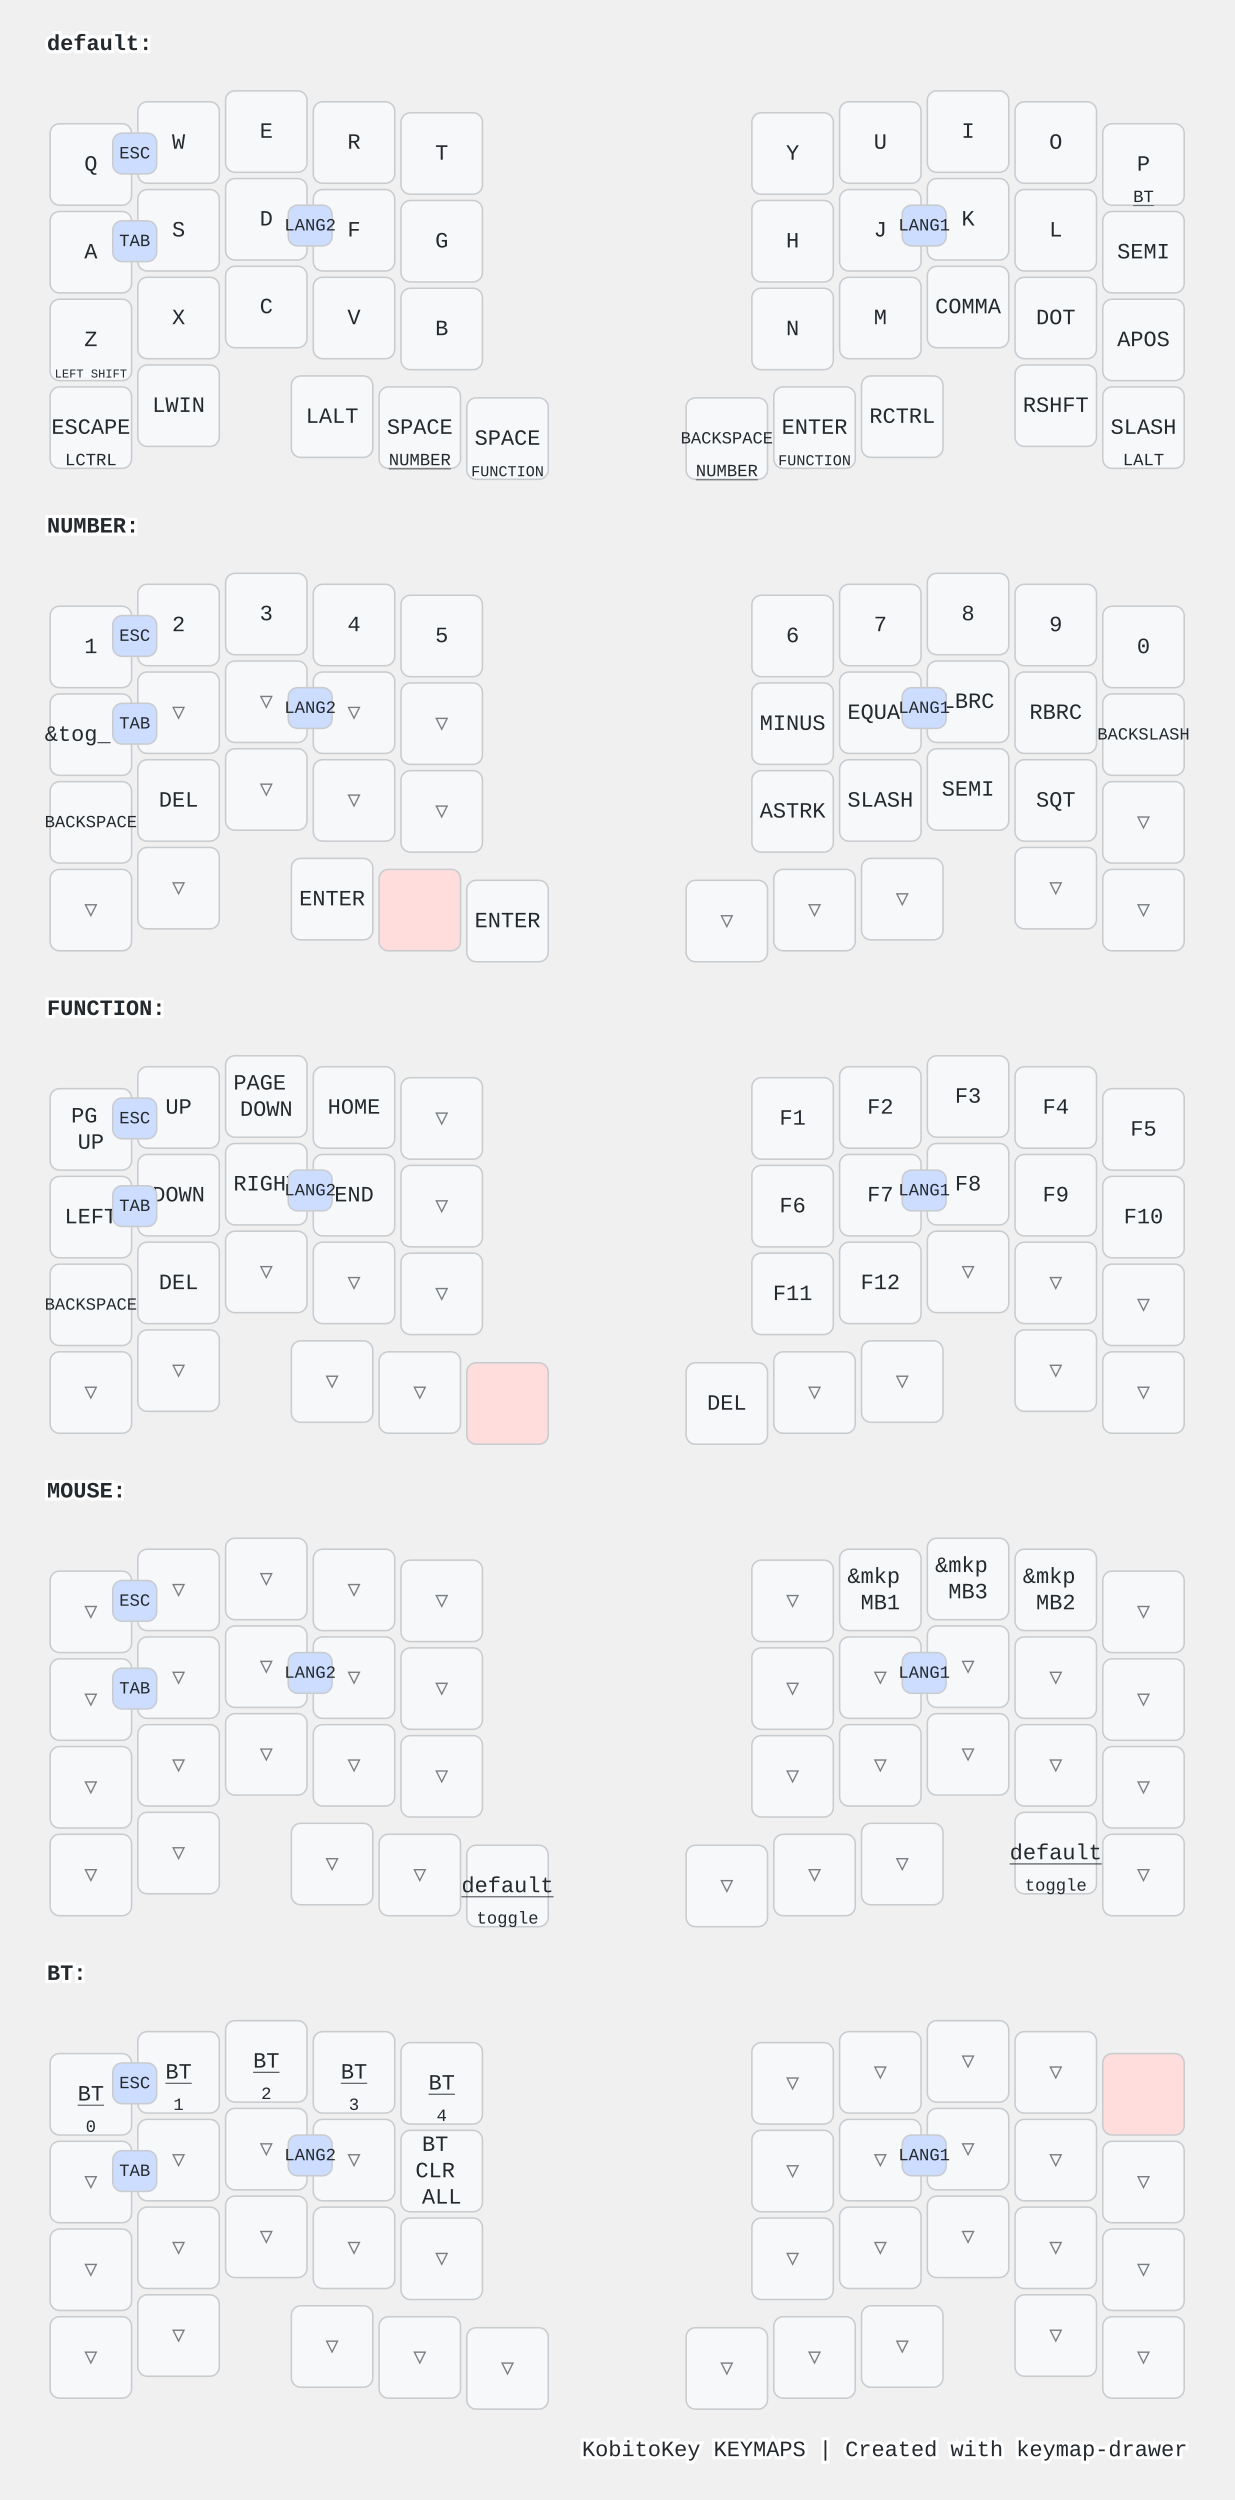
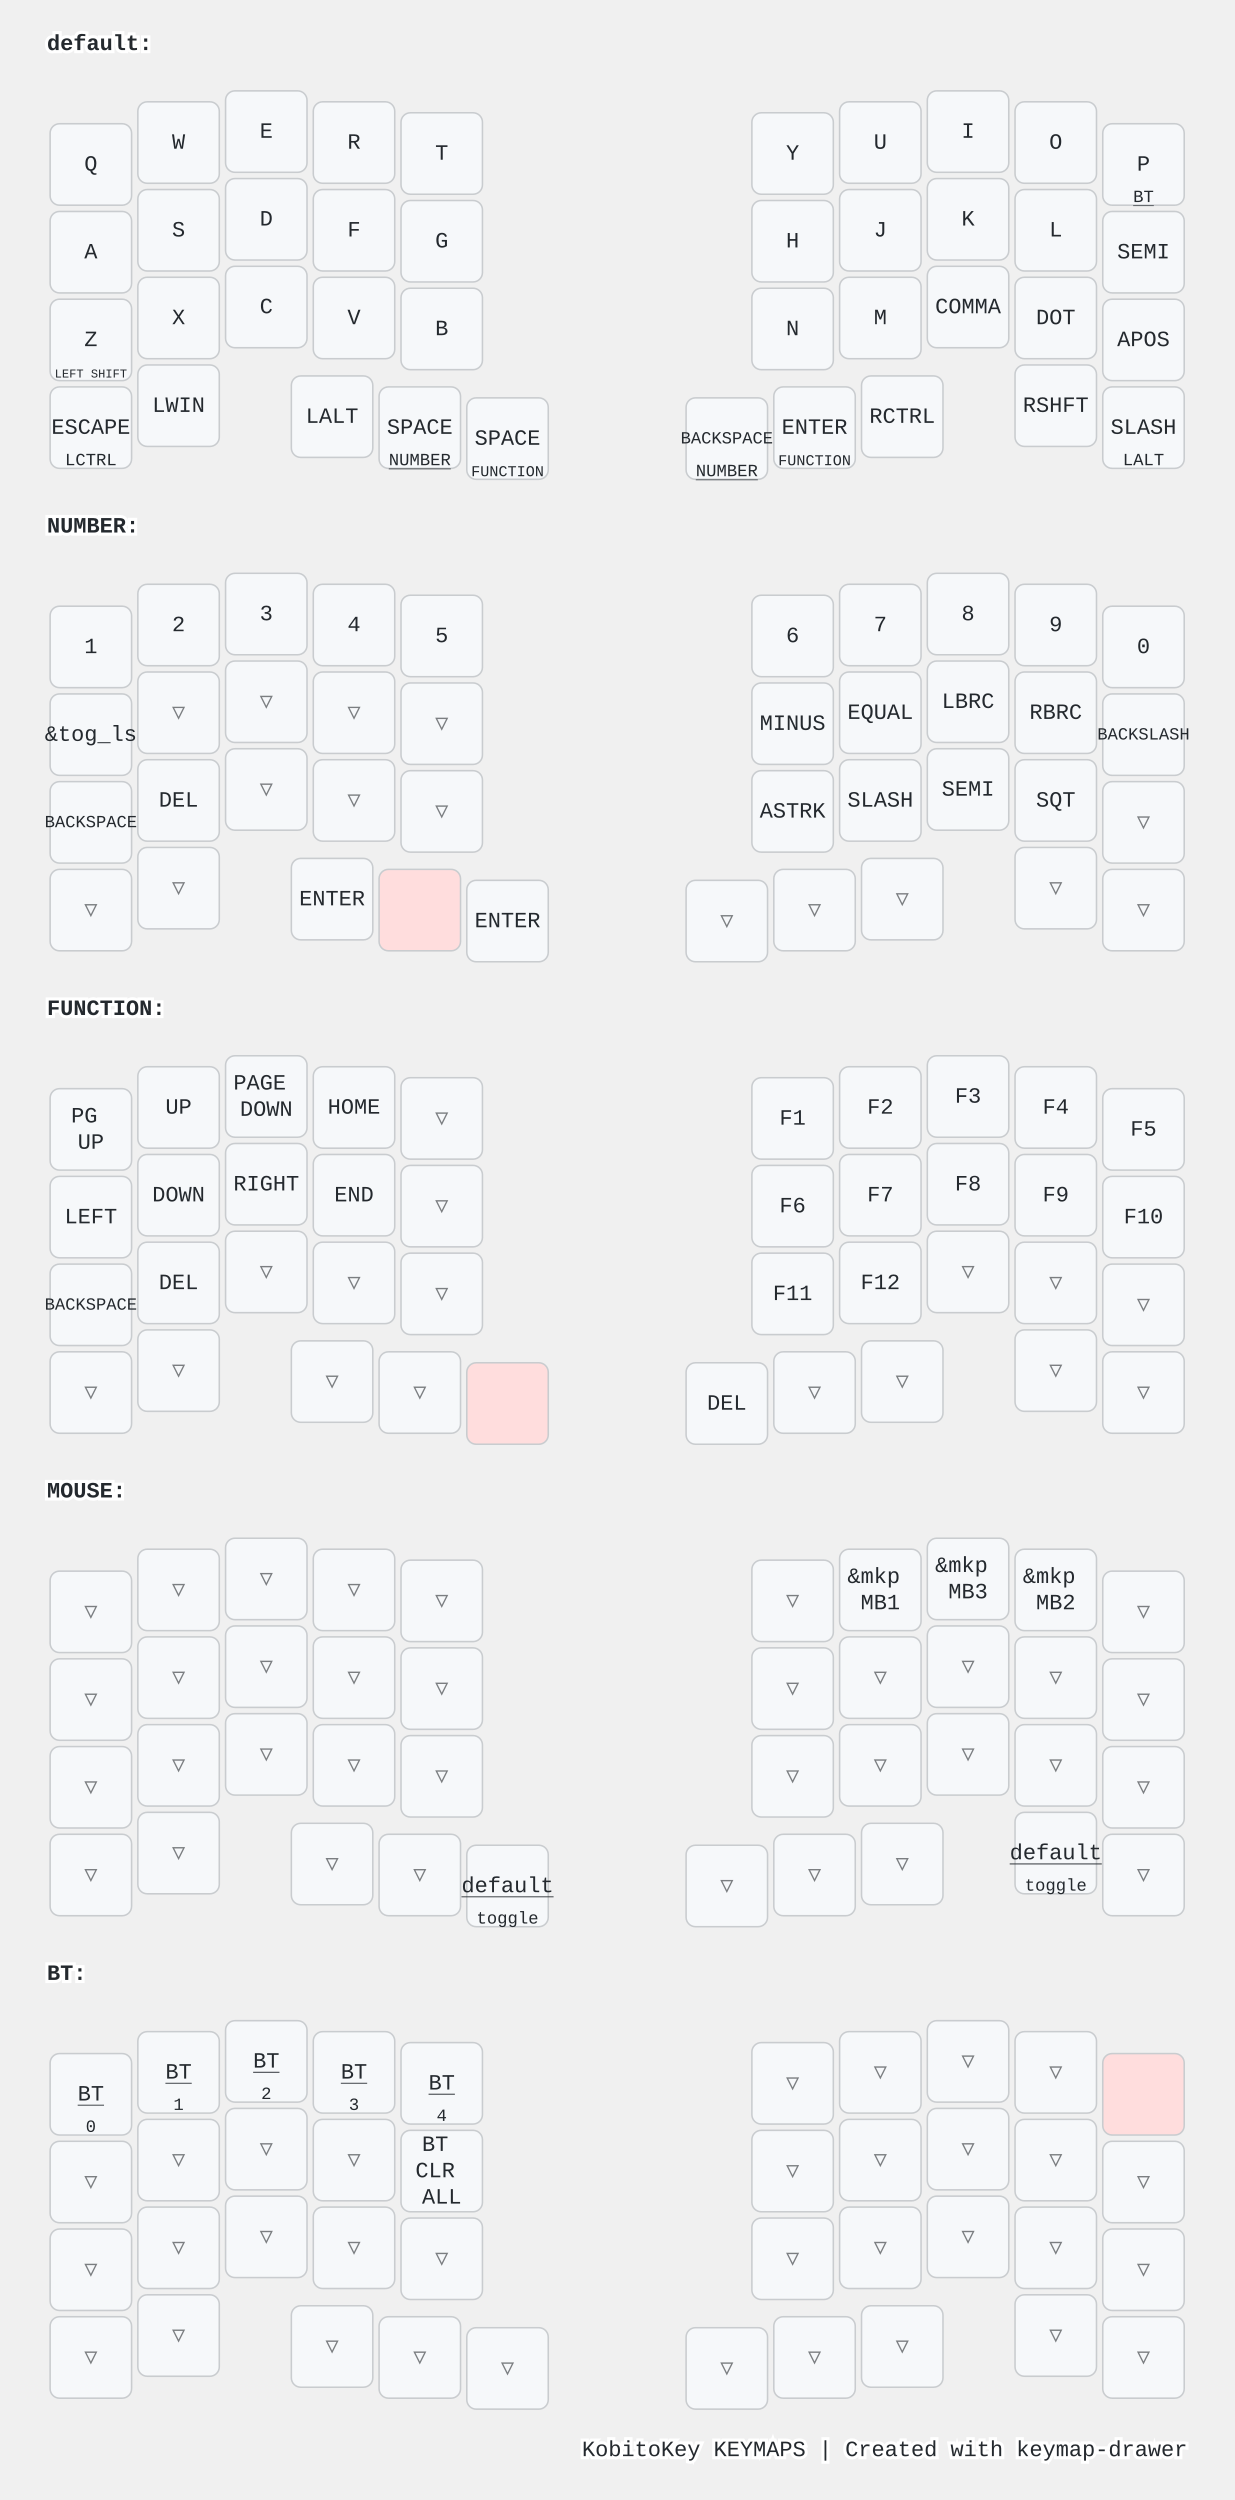
<svg xmlns="http://www.w3.org/2000/svg" width="788" height="1596" viewBox="0 0 788 1596" class="keymap">
  <style>/* inherit to force styles through use tags */
svg path {
    fill: inherit;
}

/* font and background color specifications */
svg.keymap {
    font-family: SFMono-Regular,Consolas,Liberation Mono,Menlo,monospace;
    font-size: 14px;
    font-kerning: normal;
    text-rendering: optimizeLegibility;
    fill: #24292e;
}

/* default key styling */
rect.key {
    fill: #f6f8fa;
}

rect.key, rect.combo {
    stroke: #c9cccf;
    stroke-width: 1;
}

/* default key side styling, only used is draw_key_sides is set */
rect.side {
    filter: brightness(90%);
}

/* color accent for combo boxes */
rect.combo, rect.combo-separate {
    fill: #cdf;
}

/* color accent for held keys */
rect.held, rect.combo.held {
    fill: #fdd;
}

/* color accent for ghost (optional) keys */
rect.ghost, rect.combo.ghost {
    stroke-dasharray: 4, 4;
    stroke-width: 2;
}

text {
    text-anchor: middle;
    dominant-baseline: middle;
}

/* styling for layer labels */
text.label {
    font-weight: bold;
    text-anchor: start;
    stroke: white;
    stroke-width: 4;
    paint-order: stroke;
}

/* styling for optional footer */
text.footer {
    text-anchor: end;
    dominant-baseline: auto;
    stroke: white;
    stroke-width: 4;
    paint-order: stroke;
}

/* styling for combo tap, and key non-tap label text */
text.combo, text.hold, text.shifted, text.left, text.right, text.tl, text.tr, text.bl, text.br {
    font-size: 11px;
}

text.hold, text.bl, text.br {
    text-anchor: middle;
    dominant-baseline: auto;
}

text.shifted, text.tl, text.tr {
    text-anchor: middle;
    dominant-baseline: hanging;
}

text.left, text.tl, text.bl {
    text-anchor: start;
}

text.right, text.tr, text.br {
    text-anchor: end;
}

text.layer-activator {
    text-decoration: underline;
}

/* styling for hold/shifted label text in combo box */
text.combo.hold, text.combo.shifted, text.combo.left, text.combo.right {
    font-size: 8px;
}

/* lighter symbol for transparent keys */
text.trans {
    fill: #7b7e81;
}

/* styling for combo dendrons */
path.combo {
    stroke-width: 1;
    stroke: gray;
    fill: none;
}

/* Start Tabler Icons Cleanup */
/* cannot use height/width with glyphs */
.icon-tabler &gt; path {
    fill: inherit;
    stroke: inherit;
    stroke-width: 2;
}
/* hide tabler's default box */
.icon-tabler &gt; path[stroke="none"][fill="none"] {
    visibility: hidden;
}
/* End Tabler Icons Cleanup */

@media (prefers-color-scheme: dark) {
svg.keymap { fill: #d1d6db; }
rect.key { fill: #3f4750; }
rect.key, rect.combo { stroke: #60666c; }
rect.combo, rect.combo-separate { fill: #1f3d7a; }
rect.held, rect.combo.held { fill: #854747; }
text.label, text.footer { stroke: black; }
text.trans { fill: #7e8184; }
path.combo { stroke: #7f7f7f; }

}</style>
  <g transform="translate(30, 0)" class="layer-default">
    <text x="0" y="28" class="label" id="default">default:</text>
    <g transform="translate(0, 56)">
      <g transform="translate(28, 49)" class="key keypos-0">
        <rect rx="6" ry="6" x="-26" y="-26" width="52" height="52" class="key" />
        <text x="0" y="0" class="key tap">Q</text>
      </g>
      <g transform="translate(84, 35)" class="key keypos-1">
        <rect rx="6" ry="6" x="-26" y="-26" width="52" height="52" class="key" />
        <text x="0" y="0" class="key tap">W</text>
      </g>
      <g transform="translate(140, 28)" class="key keypos-2">
        <rect rx="6" ry="6" x="-26" y="-26" width="52" height="52" class="key" />
        <text x="0" y="0" class="key tap">E</text>
      </g>
      <g transform="translate(196, 35)" class="key keypos-3">
        <rect rx="6" ry="6" x="-26" y="-26" width="52" height="52" class="key" />
        <text x="0" y="0" class="key tap">R</text>
      </g>
      <g transform="translate(252, 42)" class="key keypos-4">
        <rect rx="6" ry="6" x="-26" y="-26" width="52" height="52" class="key" />
        <text x="0" y="0" class="key tap">T</text>
      </g>
      <g transform="translate(476, 42)" class="key keypos-5">
        <rect rx="6" ry="6" x="-26" y="-26" width="52" height="52" class="key" />
        <text x="0" y="0" class="key tap">Y</text>
      </g>
      <g transform="translate(532, 35)" class="key keypos-6">
        <rect rx="6" ry="6" x="-26" y="-26" width="52" height="52" class="key" />
        <text x="0" y="0" class="key tap">U</text>
      </g>
      <g transform="translate(588, 28)" class="key keypos-7">
        <rect rx="6" ry="6" x="-26" y="-26" width="52" height="52" class="key" />
        <text x="0" y="0" class="key tap">I</text>
      </g>
      <g transform="translate(644, 35)" class="key keypos-8">
        <rect rx="6" ry="6" x="-26" y="-26" width="52" height="52" class="key" />
        <text x="0" y="0" class="key tap">O</text>
      </g>
      <g transform="translate(700, 49)" class="key keypos-9">
        <rect rx="6" ry="6" x="-26" y="-26" width="52" height="52" class="key" />
        <text x="0" y="0" class="key tap">P</text>
        <a href="#BT">
          <text x="0" y="24" class="key hold layer-activator">BT</text>
        </a>
      </g>
      <g transform="translate(28, 105)" class="key keypos-10">
        <rect rx="6" ry="6" x="-26" y="-26" width="52" height="52" class="key" />
        <text x="0" y="0" class="key tap">A</text>
      </g>
      <g transform="translate(84, 91)" class="key keypos-11">
        <rect rx="6" ry="6" x="-26" y="-26" width="52" height="52" class="key" />
        <text x="0" y="0" class="key tap">S</text>
      </g>
      <g transform="translate(140, 84)" class="key keypos-12">
        <rect rx="6" ry="6" x="-26" y="-26" width="52" height="52" class="key" />
        <text x="0" y="0" class="key tap">D</text>
      </g>
      <g transform="translate(196, 91)" class="key keypos-13">
        <rect rx="6" ry="6" x="-26" y="-26" width="52" height="52" class="key" />
        <text x="0" y="0" class="key tap">F</text>
      </g>
      <g transform="translate(252, 98)" class="key keypos-14">
        <rect rx="6" ry="6" x="-26" y="-26" width="52" height="52" class="key" />
        <text x="0" y="0" class="key tap">G</text>
      </g>
      <g transform="translate(476, 98)" class="key keypos-15">
        <rect rx="6" ry="6" x="-26" y="-26" width="52" height="52" class="key" />
        <text x="0" y="0" class="key tap">H</text>
      </g>
      <g transform="translate(532, 91)" class="key keypos-16">
        <rect rx="6" ry="6" x="-26" y="-26" width="52" height="52" class="key" />
        <text x="0" y="0" class="key tap">J</text>
      </g>
      <g transform="translate(588, 84)" class="key keypos-17">
        <rect rx="6" ry="6" x="-26" y="-26" width="52" height="52" class="key" />
        <text x="0" y="0" class="key tap">K</text>
      </g>
      <g transform="translate(644, 91)" class="key keypos-18">
        <rect rx="6" ry="6" x="-26" y="-26" width="52" height="52" class="key" />
        <text x="0" y="0" class="key tap">L</text>
      </g>
      <g transform="translate(700, 105)" class="key keypos-19">
        <rect rx="6" ry="6" x="-26" y="-26" width="52" height="52" class="key" />
        <text x="0" y="0" class="key tap">SEMI</text>
      </g>
      <g transform="translate(28, 161)" class="key keypos-20">
        <rect rx="6" ry="6" x="-26" y="-26" width="52" height="52" class="key" />
        <text x="0" y="0" class="key tap">Z</text>
        <text x="0" y="24" class="key hold">
          <tspan style="font-size: 70%">LEFT SHIFT</tspan>
        </text>
      </g>
      <g transform="translate(84, 147)" class="key keypos-21">
        <rect rx="6" ry="6" x="-26" y="-26" width="52" height="52" class="key" />
        <text x="0" y="0" class="key tap">X</text>
      </g>
      <g transform="translate(140, 140)" class="key keypos-22">
        <rect rx="6" ry="6" x="-26" y="-26" width="52" height="52" class="key" />
        <text x="0" y="0" class="key tap">C</text>
      </g>
      <g transform="translate(196, 147)" class="key keypos-23">
        <rect rx="6" ry="6" x="-26" y="-26" width="52" height="52" class="key" />
        <text x="0" y="0" class="key tap">V</text>
      </g>
      <g transform="translate(252, 154)" class="key keypos-24">
        <rect rx="6" ry="6" x="-26" y="-26" width="52" height="52" class="key" />
        <text x="0" y="0" class="key tap">B</text>
      </g>
      <g transform="translate(476, 154)" class="key keypos-25">
        <rect rx="6" ry="6" x="-26" y="-26" width="52" height="52" class="key" />
        <text x="0" y="0" class="key tap">N</text>
      </g>
      <g transform="translate(532, 147)" class="key keypos-26">
        <rect rx="6" ry="6" x="-26" y="-26" width="52" height="52" class="key" />
        <text x="0" y="0" class="key tap">M</text>
      </g>
      <g transform="translate(588, 140)" class="key keypos-27">
        <rect rx="6" ry="6" x="-26" y="-26" width="52" height="52" class="key" />
        <text x="0" y="0" class="key tap">COMMA</text>
      </g>
      <g transform="translate(644, 147)" class="key keypos-28">
        <rect rx="6" ry="6" x="-26" y="-26" width="52" height="52" class="key" />
        <text x="0" y="0" class="key tap">DOT</text>
      </g>
      <g transform="translate(700, 161)" class="key keypos-29">
        <rect rx="6" ry="6" x="-26" y="-26" width="52" height="52" class="key" />
        <text x="0" y="0" class="key tap">APOS</text>
      </g>
      <g transform="translate(28, 217)" class="key keypos-30">
        <rect rx="6" ry="6" x="-26" y="-26" width="52" height="52" class="key" />
        <text x="0" y="0" class="key tap">ESCAPE</text>
        <text x="0" y="24" class="key hold">LCTRL</text>
      </g>
      <g transform="translate(84, 203)" class="key keypos-31">
        <rect rx="6" ry="6" x="-26" y="-26" width="52" height="52" class="key" />
        <text x="0" y="0" class="key tap">LWIN</text>
      </g>
      <g transform="translate(182, 210)" class="key keypos-32">
        <rect rx="6" ry="6" x="-26" y="-26" width="52" height="52" class="key" />
        <text x="0" y="0" class="key tap">LALT</text>
      </g>
      <g transform="translate(238, 217)" class="key keypos-33">
        <rect rx="6" ry="6" x="-26" y="-26" width="52" height="52" class="key" />
        <text x="0" y="0" class="key tap">SPACE</text>
        <a href="#NUMBER">
          <text x="0" y="24" class="key hold layer-activator">NUMBER</text>
        </a>
      </g>
      <g transform="translate(294, 224)" class="key keypos-34">
        <rect rx="6" ry="6" x="-26" y="-26" width="52" height="52" class="key" />
        <text x="0" y="0" class="key tap">SPACE</text>
        <a href="#FUNCTION">
          <text x="0" y="24" class="key hold layer-activator">
            <tspan style="font-size: 88%">FUNCTION</tspan>
          </text>
        </a>
      </g>
      <g transform="translate(434, 224)" class="key keypos-35">
        <rect rx="6" ry="6" x="-26" y="-26" width="52" height="52" class="key" />
        <text x="0" y="0" class="key tap">
          <tspan style="font-size: 78%">BACKSPACE</tspan>
        </text>
        <a href="#NUMBER">
          <text x="0" y="24" class="key hold layer-activator">NUMBER</text>
        </a>
      </g>
      <g transform="translate(490, 217)" class="key keypos-36">
        <rect rx="6" ry="6" x="-26" y="-26" width="52" height="52" class="key" />
        <text x="0" y="0" class="key tap">ENTER</text>
        <a href="#FUNCTION">
          <text x="0" y="24" class="key hold layer-activator">
            <tspan style="font-size: 88%">FUNCTION</tspan>
          </text>
        </a>
      </g>
      <g transform="translate(546, 210)" class="key keypos-37">
        <rect rx="6" ry="6" x="-26" y="-26" width="52" height="52" class="key" />
        <text x="0" y="0" class="key tap">RCTRL</text>
      </g>
      <g transform="translate(644, 203)" class="key keypos-38">
        <rect rx="6" ry="6" x="-26" y="-26" width="52" height="52" class="key" />
        <text x="0" y="0" class="key tap">RSHFT</text>
      </g>
      <g transform="translate(700, 217)" class="key keypos-39">
        <rect rx="6" ry="6" x="-26" y="-26" width="52" height="52" class="key" />
        <text x="0" y="0" class="key tap">SLASH</text>
        <text x="0" y="24" class="key hold">LALT</text>
      </g>
-       <g class="combo combopos-0">
-         <rect rx="6" ry="6" x="154" y="75" width="28" height="26" class="combo" />
-         <text x="168" y="88" class="combo tap">LANG2</text>
-       </g>
-       <g class="combo combopos-1">
-         <rect rx="6" ry="6" x="546" y="75" width="28" height="26" class="combo" />
-         <text x="560" y="88" class="combo tap">LANG1</text>
-       </g>
-       <g class="combo combopos-2">
-         <rect rx="6" ry="6" x="42" y="29" width="28" height="26" class="combo" />
-         <text x="56" y="42" class="combo tap">ESC</text>
-       </g>
-       <g class="combo combopos-3">
-         <rect rx="6" ry="6" x="42" y="85" width="28" height="26" class="combo" />
-         <text x="56" y="98" class="combo tap">TAB</text>
-       </g>
    </g>
  </g>
  <g transform="translate(30, 308)" class="layer-NUMBER">
    <text x="0" y="28" class="label" id="NUMBER">NUMBER:</text>
    <g transform="translate(0, 56)">
      <g transform="translate(28, 49)" class="key keypos-0">
        <rect rx="6" ry="6" x="-26" y="-26" width="52" height="52" class="key" />
        <text x="0" y="0" class="key tap">1</text>
      </g>
      <g transform="translate(84, 35)" class="key keypos-1">
        <rect rx="6" ry="6" x="-26" y="-26" width="52" height="52" class="key" />
        <text x="0" y="0" class="key tap">2</text>
      </g>
      <g transform="translate(140, 28)" class="key keypos-2">
        <rect rx="6" ry="6" x="-26" y="-26" width="52" height="52" class="key" />
        <text x="0" y="0" class="key tap">3</text>
      </g>
      <g transform="translate(196, 35)" class="key keypos-3">
        <rect rx="6" ry="6" x="-26" y="-26" width="52" height="52" class="key" />
        <text x="0" y="0" class="key tap">4</text>
      </g>
      <g transform="translate(252, 42)" class="key keypos-4">
        <rect rx="6" ry="6" x="-26" y="-26" width="52" height="52" class="key" />
        <text x="0" y="0" class="key tap">5</text>
      </g>
      <g transform="translate(476, 42)" class="key keypos-5">
        <rect rx="6" ry="6" x="-26" y="-26" width="52" height="52" class="key" />
        <text x="0" y="0" class="key tap">6</text>
      </g>
      <g transform="translate(532, 35)" class="key keypos-6">
        <rect rx="6" ry="6" x="-26" y="-26" width="52" height="52" class="key" />
        <text x="0" y="0" class="key tap">7</text>
      </g>
      <g transform="translate(588, 28)" class="key keypos-7">
        <rect rx="6" ry="6" x="-26" y="-26" width="52" height="52" class="key" />
        <text x="0" y="0" class="key tap">8</text>
      </g>
      <g transform="translate(644, 35)" class="key keypos-8">
        <rect rx="6" ry="6" x="-26" y="-26" width="52" height="52" class="key" />
        <text x="0" y="0" class="key tap">9</text>
      </g>
      <g transform="translate(700, 49)" class="key keypos-9">
        <rect rx="6" ry="6" x="-26" y="-26" width="52" height="52" class="key" />
        <text x="0" y="0" class="key tap">0</text>
      </g>
      <g transform="translate(28, 105)" class="key keypos-10">
        <rect rx="6" ry="6" x="-26" y="-26" width="52" height="52" class="key" />
        <text x="0" y="0" class="key tap">&amp;tog_ls</text>
      </g>
      <g transform="translate(84, 91)" class="key trans keypos-11">
        <rect rx="6" ry="6" x="-26" y="-26" width="52" height="52" class="key trans" />
        <text x="0" y="0" class="key trans tap">▽</text>
      </g>
      <g transform="translate(140, 84)" class="key trans keypos-12">
        <rect rx="6" ry="6" x="-26" y="-26" width="52" height="52" class="key trans" />
        <text x="0" y="0" class="key trans tap">▽</text>
      </g>
      <g transform="translate(196, 91)" class="key trans keypos-13">
        <rect rx="6" ry="6" x="-26" y="-26" width="52" height="52" class="key trans" />
        <text x="0" y="0" class="key trans tap">▽</text>
      </g>
      <g transform="translate(252, 98)" class="key trans keypos-14">
        <rect rx="6" ry="6" x="-26" y="-26" width="52" height="52" class="key trans" />
        <text x="0" y="0" class="key trans tap">▽</text>
      </g>
      <g transform="translate(476, 98)" class="key keypos-15">
        <rect rx="6" ry="6" x="-26" y="-26" width="52" height="52" class="key" />
        <text x="0" y="0" class="key tap">MINUS</text>
      </g>
      <g transform="translate(532, 91)" class="key keypos-16">
        <rect rx="6" ry="6" x="-26" y="-26" width="52" height="52" class="key" />
        <text x="0" y="0" class="key tap">EQUAL</text>
      </g>
      <g transform="translate(588, 84)" class="key keypos-17">
        <rect rx="6" ry="6" x="-26" y="-26" width="52" height="52" class="key" />
        <text x="0" y="0" class="key tap">LBRC</text>
      </g>
      <g transform="translate(644, 91)" class="key keypos-18">
        <rect rx="6" ry="6" x="-26" y="-26" width="52" height="52" class="key" />
        <text x="0" y="0" class="key tap">RBRC</text>
      </g>
      <g transform="translate(700, 105)" class="key keypos-19">
        <rect rx="6" ry="6" x="-26" y="-26" width="52" height="52" class="key" />
        <text x="0" y="0" class="key tap">
          <tspan style="font-size: 78%">BACKSLASH</tspan>
        </text>
      </g>
      <g transform="translate(28, 161)" class="key keypos-20">
        <rect rx="6" ry="6" x="-26" y="-26" width="52" height="52" class="key" />
        <text x="0" y="0" class="key tap">
          <tspan style="font-size: 78%">BACKSPACE</tspan>
        </text>
      </g>
      <g transform="translate(84, 147)" class="key keypos-21">
        <rect rx="6" ry="6" x="-26" y="-26" width="52" height="52" class="key" />
        <text x="0" y="0" class="key tap">DEL</text>
      </g>
      <g transform="translate(140, 140)" class="key trans keypos-22">
        <rect rx="6" ry="6" x="-26" y="-26" width="52" height="52" class="key trans" />
        <text x="0" y="0" class="key trans tap">▽</text>
      </g>
      <g transform="translate(196, 147)" class="key trans keypos-23">
        <rect rx="6" ry="6" x="-26" y="-26" width="52" height="52" class="key trans" />
        <text x="0" y="0" class="key trans tap">▽</text>
      </g>
      <g transform="translate(252, 154)" class="key trans keypos-24">
        <rect rx="6" ry="6" x="-26" y="-26" width="52" height="52" class="key trans" />
        <text x="0" y="0" class="key trans tap">▽</text>
      </g>
      <g transform="translate(476, 154)" class="key keypos-25">
        <rect rx="6" ry="6" x="-26" y="-26" width="52" height="52" class="key" />
        <text x="0" y="0" class="key tap">ASTRK</text>
      </g>
      <g transform="translate(532, 147)" class="key keypos-26">
        <rect rx="6" ry="6" x="-26" y="-26" width="52" height="52" class="key" />
        <text x="0" y="0" class="key tap">SLASH</text>
      </g>
      <g transform="translate(588, 140)" class="key keypos-27">
        <rect rx="6" ry="6" x="-26" y="-26" width="52" height="52" class="key" />
        <text x="0" y="0" class="key tap">SEMI</text>
      </g>
      <g transform="translate(644, 147)" class="key keypos-28">
        <rect rx="6" ry="6" x="-26" y="-26" width="52" height="52" class="key" />
        <text x="0" y="0" class="key tap">SQT</text>
      </g>
      <g transform="translate(700, 161)" class="key trans keypos-29">
        <rect rx="6" ry="6" x="-26" y="-26" width="52" height="52" class="key trans" />
        <text x="0" y="0" class="key trans tap">▽</text>
      </g>
      <g transform="translate(28, 217)" class="key trans keypos-30">
        <rect rx="6" ry="6" x="-26" y="-26" width="52" height="52" class="key trans" />
        <text x="0" y="0" class="key trans tap">▽</text>
      </g>
      <g transform="translate(84, 203)" class="key trans keypos-31">
        <rect rx="6" ry="6" x="-26" y="-26" width="52" height="52" class="key trans" />
        <text x="0" y="0" class="key trans tap">▽</text>
      </g>
      <g transform="translate(182, 210)" class="key keypos-32">
        <rect rx="6" ry="6" x="-26" y="-26" width="52" height="52" class="key" />
        <text x="0" y="0" class="key tap">ENTER</text>
      </g>
      <g transform="translate(238, 217)" class="key held keypos-33">
        <rect rx="6" ry="6" x="-26" y="-26" width="52" height="52" class="key held" />
      </g>
      <g transform="translate(294, 224)" class="key keypos-34">
        <rect rx="6" ry="6" x="-26" y="-26" width="52" height="52" class="key" />
        <text x="0" y="0" class="key tap">ENTER</text>
      </g>
      <g transform="translate(434, 224)" class="key trans keypos-35">
        <rect rx="6" ry="6" x="-26" y="-26" width="52" height="52" class="key trans" />
        <text x="0" y="0" class="key trans tap">▽</text>
      </g>
      <g transform="translate(490, 217)" class="key trans keypos-36">
        <rect rx="6" ry="6" x="-26" y="-26" width="52" height="52" class="key trans" />
        <text x="0" y="0" class="key trans tap">▽</text>
      </g>
      <g transform="translate(546, 210)" class="key trans keypos-37">
        <rect rx="6" ry="6" x="-26" y="-26" width="52" height="52" class="key trans" />
        <text x="0" y="0" class="key trans tap">▽</text>
      </g>
      <g transform="translate(644, 203)" class="key trans keypos-38">
        <rect rx="6" ry="6" x="-26" y="-26" width="52" height="52" class="key trans" />
        <text x="0" y="0" class="key trans tap">▽</text>
      </g>
      <g transform="translate(700, 217)" class="key trans keypos-39">
        <rect rx="6" ry="6" x="-26" y="-26" width="52" height="52" class="key trans" />
        <text x="0" y="0" class="key trans tap">▽</text>
      </g>
-       <g class="combo combopos-0">
-         <rect rx="6" ry="6" x="154" y="75" width="28" height="26" class="combo" />
-         <text x="168" y="88" class="combo tap">LANG2</text>
-       </g>
-       <g class="combo combopos-1">
-         <rect rx="6" ry="6" x="546" y="75" width="28" height="26" class="combo" />
-         <text x="560" y="88" class="combo tap">LANG1</text>
-       </g>
-       <g class="combo combopos-2">
-         <rect rx="6" ry="6" x="42" y="29" width="28" height="26" class="combo" />
-         <text x="56" y="42" class="combo tap">ESC</text>
-       </g>
-       <g class="combo combopos-3">
-         <rect rx="6" ry="6" x="42" y="85" width="28" height="26" class="combo" />
-         <text x="56" y="98" class="combo tap">TAB</text>
-       </g>
    </g>
  </g>
  <g transform="translate(30, 616)" class="layer-FUNCTION">
    <text x="0" y="28" class="label" id="FUNCTION">FUNCTION:</text>
    <g transform="translate(0, 56)">
      <g transform="translate(28, 49)" class="key keypos-0">
        <rect rx="6" ry="6" x="-26" y="-26" width="52" height="52" class="key" />
        <text x="0" y="0" class="key tap">
          <tspan x="0" dy="-0.6em">PG</tspan>
          <tspan x="0" dy="1.2em">UP</tspan>
        </text>
      </g>
      <g transform="translate(84, 35)" class="key keypos-1">
        <rect rx="6" ry="6" x="-26" y="-26" width="52" height="52" class="key" />
        <text x="0" y="0" class="key tap">UP</text>
      </g>
      <g transform="translate(140, 28)" class="key keypos-2">
        <rect rx="6" ry="6" x="-26" y="-26" width="52" height="52" class="key" />
        <text x="0" y="0" class="key tap">
          <tspan x="0" dy="-0.6em">PAGE</tspan>
          <tspan x="0" dy="1.2em">DOWN</tspan>
        </text>
      </g>
      <g transform="translate(196, 35)" class="key keypos-3">
        <rect rx="6" ry="6" x="-26" y="-26" width="52" height="52" class="key" />
        <text x="0" y="0" class="key tap">HOME</text>
      </g>
      <g transform="translate(252, 42)" class="key trans keypos-4">
        <rect rx="6" ry="6" x="-26" y="-26" width="52" height="52" class="key trans" />
        <text x="0" y="0" class="key trans tap">▽</text>
      </g>
      <g transform="translate(476, 42)" class="key keypos-5">
        <rect rx="6" ry="6" x="-26" y="-26" width="52" height="52" class="key" />
        <text x="0" y="0" class="key tap">F1</text>
      </g>
      <g transform="translate(532, 35)" class="key keypos-6">
        <rect rx="6" ry="6" x="-26" y="-26" width="52" height="52" class="key" />
        <text x="0" y="0" class="key tap">F2</text>
      </g>
      <g transform="translate(588, 28)" class="key keypos-7">
        <rect rx="6" ry="6" x="-26" y="-26" width="52" height="52" class="key" />
        <text x="0" y="0" class="key tap">F3</text>
      </g>
      <g transform="translate(644, 35)" class="key keypos-8">
        <rect rx="6" ry="6" x="-26" y="-26" width="52" height="52" class="key" />
        <text x="0" y="0" class="key tap">F4</text>
      </g>
      <g transform="translate(700, 49)" class="key keypos-9">
        <rect rx="6" ry="6" x="-26" y="-26" width="52" height="52" class="key" />
        <text x="0" y="0" class="key tap">F5</text>
      </g>
      <g transform="translate(28, 105)" class="key keypos-10">
        <rect rx="6" ry="6" x="-26" y="-26" width="52" height="52" class="key" />
        <text x="0" y="0" class="key tap">LEFT</text>
      </g>
      <g transform="translate(84, 91)" class="key keypos-11">
        <rect rx="6" ry="6" x="-26" y="-26" width="52" height="52" class="key" />
        <text x="0" y="0" class="key tap">DOWN</text>
      </g>
      <g transform="translate(140, 84)" class="key keypos-12">
        <rect rx="6" ry="6" x="-26" y="-26" width="52" height="52" class="key" />
        <text x="0" y="0" class="key tap">RIGHT</text>
      </g>
      <g transform="translate(196, 91)" class="key keypos-13">
        <rect rx="6" ry="6" x="-26" y="-26" width="52" height="52" class="key" />
        <text x="0" y="0" class="key tap">END</text>
      </g>
      <g transform="translate(252, 98)" class="key trans keypos-14">
        <rect rx="6" ry="6" x="-26" y="-26" width="52" height="52" class="key trans" />
        <text x="0" y="0" class="key trans tap">▽</text>
      </g>
      <g transform="translate(476, 98)" class="key keypos-15">
        <rect rx="6" ry="6" x="-26" y="-26" width="52" height="52" class="key" />
        <text x="0" y="0" class="key tap">F6</text>
      </g>
      <g transform="translate(532, 91)" class="key keypos-16">
        <rect rx="6" ry="6" x="-26" y="-26" width="52" height="52" class="key" />
        <text x="0" y="0" class="key tap">F7</text>
      </g>
      <g transform="translate(588, 84)" class="key keypos-17">
        <rect rx="6" ry="6" x="-26" y="-26" width="52" height="52" class="key" />
        <text x="0" y="0" class="key tap">F8</text>
      </g>
      <g transform="translate(644, 91)" class="key keypos-18">
        <rect rx="6" ry="6" x="-26" y="-26" width="52" height="52" class="key" />
        <text x="0" y="0" class="key tap">F9</text>
      </g>
      <g transform="translate(700, 105)" class="key keypos-19">
        <rect rx="6" ry="6" x="-26" y="-26" width="52" height="52" class="key" />
        <text x="0" y="0" class="key tap">F10</text>
      </g>
      <g transform="translate(28, 161)" class="key keypos-20">
        <rect rx="6" ry="6" x="-26" y="-26" width="52" height="52" class="key" />
        <text x="0" y="0" class="key tap">
          <tspan style="font-size: 78%">BACKSPACE</tspan>
        </text>
      </g>
      <g transform="translate(84, 147)" class="key keypos-21">
        <rect rx="6" ry="6" x="-26" y="-26" width="52" height="52" class="key" />
        <text x="0" y="0" class="key tap">DEL</text>
      </g>
      <g transform="translate(140, 140)" class="key trans keypos-22">
        <rect rx="6" ry="6" x="-26" y="-26" width="52" height="52" class="key trans" />
        <text x="0" y="0" class="key trans tap">▽</text>
      </g>
      <g transform="translate(196, 147)" class="key trans keypos-23">
        <rect rx="6" ry="6" x="-26" y="-26" width="52" height="52" class="key trans" />
        <text x="0" y="0" class="key trans tap">▽</text>
      </g>
      <g transform="translate(252, 154)" class="key trans keypos-24">
        <rect rx="6" ry="6" x="-26" y="-26" width="52" height="52" class="key trans" />
        <text x="0" y="0" class="key trans tap">▽</text>
      </g>
      <g transform="translate(476, 154)" class="key keypos-25">
        <rect rx="6" ry="6" x="-26" y="-26" width="52" height="52" class="key" />
        <text x="0" y="0" class="key tap">F11</text>
      </g>
      <g transform="translate(532, 147)" class="key keypos-26">
        <rect rx="6" ry="6" x="-26" y="-26" width="52" height="52" class="key" />
        <text x="0" y="0" class="key tap">F12</text>
      </g>
      <g transform="translate(588, 140)" class="key trans keypos-27">
        <rect rx="6" ry="6" x="-26" y="-26" width="52" height="52" class="key trans" />
        <text x="0" y="0" class="key trans tap">▽</text>
      </g>
      <g transform="translate(644, 147)" class="key trans keypos-28">
        <rect rx="6" ry="6" x="-26" y="-26" width="52" height="52" class="key trans" />
        <text x="0" y="0" class="key trans tap">▽</text>
      </g>
      <g transform="translate(700, 161)" class="key trans keypos-29">
        <rect rx="6" ry="6" x="-26" y="-26" width="52" height="52" class="key trans" />
        <text x="0" y="0" class="key trans tap">▽</text>
      </g>
      <g transform="translate(28, 217)" class="key trans keypos-30">
        <rect rx="6" ry="6" x="-26" y="-26" width="52" height="52" class="key trans" />
        <text x="0" y="0" class="key trans tap">▽</text>
      </g>
      <g transform="translate(84, 203)" class="key trans keypos-31">
        <rect rx="6" ry="6" x="-26" y="-26" width="52" height="52" class="key trans" />
        <text x="0" y="0" class="key trans tap">▽</text>
      </g>
      <g transform="translate(182, 210)" class="key trans keypos-32">
        <rect rx="6" ry="6" x="-26" y="-26" width="52" height="52" class="key trans" />
        <text x="0" y="0" class="key trans tap">▽</text>
      </g>
      <g transform="translate(238, 217)" class="key trans keypos-33">
        <rect rx="6" ry="6" x="-26" y="-26" width="52" height="52" class="key trans" />
        <text x="0" y="0" class="key trans tap">▽</text>
      </g>
      <g transform="translate(294, 224)" class="key held keypos-34">
        <rect rx="6" ry="6" x="-26" y="-26" width="52" height="52" class="key held" />
      </g>
      <g transform="translate(434, 224)" class="key keypos-35">
        <rect rx="6" ry="6" x="-26" y="-26" width="52" height="52" class="key" />
        <text x="0" y="0" class="key tap">DEL</text>
      </g>
      <g transform="translate(490, 217)" class="key trans keypos-36">
        <rect rx="6" ry="6" x="-26" y="-26" width="52" height="52" class="key trans" />
        <text x="0" y="0" class="key trans tap">▽</text>
      </g>
      <g transform="translate(546, 210)" class="key trans keypos-37">
        <rect rx="6" ry="6" x="-26" y="-26" width="52" height="52" class="key trans" />
        <text x="0" y="0" class="key trans tap">▽</text>
      </g>
      <g transform="translate(644, 203)" class="key trans keypos-38">
        <rect rx="6" ry="6" x="-26" y="-26" width="52" height="52" class="key trans" />
        <text x="0" y="0" class="key trans tap">▽</text>
      </g>
      <g transform="translate(700, 217)" class="key trans keypos-39">
        <rect rx="6" ry="6" x="-26" y="-26" width="52" height="52" class="key trans" />
        <text x="0" y="0" class="key trans tap">▽</text>
      </g>
-       <g class="combo combopos-0">
-         <rect rx="6" ry="6" x="154" y="75" width="28" height="26" class="combo" />
-         <text x="168" y="88" class="combo tap">LANG2</text>
-       </g>
-       <g class="combo combopos-1">
-         <rect rx="6" ry="6" x="546" y="75" width="28" height="26" class="combo" />
-         <text x="560" y="88" class="combo tap">LANG1</text>
-       </g>
-       <g class="combo combopos-2">
-         <rect rx="6" ry="6" x="42" y="29" width="28" height="26" class="combo" />
-         <text x="56" y="42" class="combo tap">ESC</text>
-       </g>
-       <g class="combo combopos-3">
-         <rect rx="6" ry="6" x="42" y="85" width="28" height="26" class="combo" />
-         <text x="56" y="98" class="combo tap">TAB</text>
-       </g>
    </g>
  </g>
  <g transform="translate(30, 924)" class="layer-MOUSE">
    <text x="0" y="28" class="label" id="MOUSE">MOUSE:</text>
    <g transform="translate(0, 56)">
      <g transform="translate(28, 49)" class="key trans keypos-0">
        <rect rx="6" ry="6" x="-26" y="-26" width="52" height="52" class="key trans" />
        <text x="0" y="0" class="key trans tap">▽</text>
      </g>
      <g transform="translate(84, 35)" class="key trans keypos-1">
        <rect rx="6" ry="6" x="-26" y="-26" width="52" height="52" class="key trans" />
        <text x="0" y="0" class="key trans tap">▽</text>
      </g>
      <g transform="translate(140, 28)" class="key trans keypos-2">
        <rect rx="6" ry="6" x="-26" y="-26" width="52" height="52" class="key trans" />
        <text x="0" y="0" class="key trans tap">▽</text>
      </g>
      <g transform="translate(196, 35)" class="key trans keypos-3">
        <rect rx="6" ry="6" x="-26" y="-26" width="52" height="52" class="key trans" />
        <text x="0" y="0" class="key trans tap">▽</text>
      </g>
      <g transform="translate(252, 42)" class="key trans keypos-4">
        <rect rx="6" ry="6" x="-26" y="-26" width="52" height="52" class="key trans" />
        <text x="0" y="0" class="key trans tap">▽</text>
      </g>
      <g transform="translate(476, 42)" class="key trans keypos-5">
        <rect rx="6" ry="6" x="-26" y="-26" width="52" height="52" class="key trans" />
        <text x="0" y="0" class="key trans tap">▽</text>
      </g>
      <g transform="translate(532, 35)" class="key keypos-6">
        <rect rx="6" ry="6" x="-26" y="-26" width="52" height="52" class="key" />
        <text x="0" y="0" class="key tap">
          <tspan x="0" dy="-0.6em">&amp;mkp</tspan>
          <tspan x="0" dy="1.2em">MB1</tspan>
        </text>
      </g>
      <g transform="translate(588, 28)" class="key keypos-7">
        <rect rx="6" ry="6" x="-26" y="-26" width="52" height="52" class="key" />
        <text x="0" y="0" class="key tap">
          <tspan x="0" dy="-0.6em">&amp;mkp</tspan>
          <tspan x="0" dy="1.2em">MB3</tspan>
        </text>
      </g>
      <g transform="translate(644, 35)" class="key keypos-8">
        <rect rx="6" ry="6" x="-26" y="-26" width="52" height="52" class="key" />
        <text x="0" y="0" class="key tap">
          <tspan x="0" dy="-0.6em">&amp;mkp</tspan>
          <tspan x="0" dy="1.2em">MB2</tspan>
        </text>
      </g>
      <g transform="translate(700, 49)" class="key trans keypos-9">
        <rect rx="6" ry="6" x="-26" y="-26" width="52" height="52" class="key trans" />
        <text x="0" y="0" class="key trans tap">▽</text>
      </g>
      <g transform="translate(28, 105)" class="key trans keypos-10">
        <rect rx="6" ry="6" x="-26" y="-26" width="52" height="52" class="key trans" />
        <text x="0" y="0" class="key trans tap">▽</text>
      </g>
      <g transform="translate(84, 91)" class="key trans keypos-11">
        <rect rx="6" ry="6" x="-26" y="-26" width="52" height="52" class="key trans" />
        <text x="0" y="0" class="key trans tap">▽</text>
      </g>
      <g transform="translate(140, 84)" class="key trans keypos-12">
        <rect rx="6" ry="6" x="-26" y="-26" width="52" height="52" class="key trans" />
        <text x="0" y="0" class="key trans tap">▽</text>
      </g>
      <g transform="translate(196, 91)" class="key trans keypos-13">
        <rect rx="6" ry="6" x="-26" y="-26" width="52" height="52" class="key trans" />
        <text x="0" y="0" class="key trans tap">▽</text>
      </g>
      <g transform="translate(252, 98)" class="key trans keypos-14">
        <rect rx="6" ry="6" x="-26" y="-26" width="52" height="52" class="key trans" />
        <text x="0" y="0" class="key trans tap">▽</text>
      </g>
      <g transform="translate(476, 98)" class="key trans keypos-15">
        <rect rx="6" ry="6" x="-26" y="-26" width="52" height="52" class="key trans" />
        <text x="0" y="0" class="key trans tap">▽</text>
      </g>
      <g transform="translate(532, 91)" class="key trans keypos-16">
        <rect rx="6" ry="6" x="-26" y="-26" width="52" height="52" class="key trans" />
        <text x="0" y="0" class="key trans tap">▽</text>
      </g>
      <g transform="translate(588, 84)" class="key trans keypos-17">
        <rect rx="6" ry="6" x="-26" y="-26" width="52" height="52" class="key trans" />
        <text x="0" y="0" class="key trans tap">▽</text>
      </g>
      <g transform="translate(644, 91)" class="key trans keypos-18">
        <rect rx="6" ry="6" x="-26" y="-26" width="52" height="52" class="key trans" />
        <text x="0" y="0" class="key trans tap">▽</text>
      </g>
      <g transform="translate(700, 105)" class="key trans keypos-19">
        <rect rx="6" ry="6" x="-26" y="-26" width="52" height="52" class="key trans" />
        <text x="0" y="0" class="key trans tap">▽</text>
      </g>
      <g transform="translate(28, 161)" class="key trans keypos-20">
        <rect rx="6" ry="6" x="-26" y="-26" width="52" height="52" class="key trans" />
        <text x="0" y="0" class="key trans tap">▽</text>
      </g>
      <g transform="translate(84, 147)" class="key trans keypos-21">
        <rect rx="6" ry="6" x="-26" y="-26" width="52" height="52" class="key trans" />
        <text x="0" y="0" class="key trans tap">▽</text>
      </g>
      <g transform="translate(140, 140)" class="key trans keypos-22">
        <rect rx="6" ry="6" x="-26" y="-26" width="52" height="52" class="key trans" />
        <text x="0" y="0" class="key trans tap">▽</text>
      </g>
      <g transform="translate(196, 147)" class="key trans keypos-23">
        <rect rx="6" ry="6" x="-26" y="-26" width="52" height="52" class="key trans" />
        <text x="0" y="0" class="key trans tap">▽</text>
      </g>
      <g transform="translate(252, 154)" class="key trans keypos-24">
        <rect rx="6" ry="6" x="-26" y="-26" width="52" height="52" class="key trans" />
        <text x="0" y="0" class="key trans tap">▽</text>
      </g>
      <g transform="translate(476, 154)" class="key trans keypos-25">
        <rect rx="6" ry="6" x="-26" y="-26" width="52" height="52" class="key trans" />
        <text x="0" y="0" class="key trans tap">▽</text>
      </g>
      <g transform="translate(532, 147)" class="key trans keypos-26">
        <rect rx="6" ry="6" x="-26" y="-26" width="52" height="52" class="key trans" />
        <text x="0" y="0" class="key trans tap">▽</text>
      </g>
      <g transform="translate(588, 140)" class="key trans keypos-27">
        <rect rx="6" ry="6" x="-26" y="-26" width="52" height="52" class="key trans" />
        <text x="0" y="0" class="key trans tap">▽</text>
      </g>
      <g transform="translate(644, 147)" class="key trans keypos-28">
        <rect rx="6" ry="6" x="-26" y="-26" width="52" height="52" class="key trans" />
        <text x="0" y="0" class="key trans tap">▽</text>
      </g>
      <g transform="translate(700, 161)" class="key trans keypos-29">
        <rect rx="6" ry="6" x="-26" y="-26" width="52" height="52" class="key trans" />
        <text x="0" y="0" class="key trans tap">▽</text>
      </g>
      <g transform="translate(28, 217)" class="key trans keypos-30">
        <rect rx="6" ry="6" x="-26" y="-26" width="52" height="52" class="key trans" />
        <text x="0" y="0" class="key trans tap">▽</text>
      </g>
      <g transform="translate(84, 203)" class="key trans keypos-31">
        <rect rx="6" ry="6" x="-26" y="-26" width="52" height="52" class="key trans" />
        <text x="0" y="0" class="key trans tap">▽</text>
      </g>
      <g transform="translate(182, 210)" class="key trans keypos-32">
        <rect rx="6" ry="6" x="-26" y="-26" width="52" height="52" class="key trans" />
        <text x="0" y="0" class="key trans tap">▽</text>
      </g>
      <g transform="translate(238, 217)" class="key trans keypos-33">
        <rect rx="6" ry="6" x="-26" y="-26" width="52" height="52" class="key trans" />
        <text x="0" y="0" class="key trans tap">▽</text>
      </g>
      <g transform="translate(294, 224)" class="key keypos-34">
        <rect rx="6" ry="6" x="-26" y="-26" width="52" height="52" class="key" />
        <a href="#default">
          <text x="0" y="0" class="key tap layer-activator">default</text>
        </a>
        <text x="0" y="24" class="key hold">toggle</text>
      </g>
      <g transform="translate(434, 224)" class="key trans keypos-35">
        <rect rx="6" ry="6" x="-26" y="-26" width="52" height="52" class="key trans" />
        <text x="0" y="0" class="key trans tap">▽</text>
      </g>
      <g transform="translate(490, 217)" class="key trans keypos-36">
        <rect rx="6" ry="6" x="-26" y="-26" width="52" height="52" class="key trans" />
        <text x="0" y="0" class="key trans tap">▽</text>
      </g>
      <g transform="translate(546, 210)" class="key trans keypos-37">
        <rect rx="6" ry="6" x="-26" y="-26" width="52" height="52" class="key trans" />
        <text x="0" y="0" class="key trans tap">▽</text>
      </g>
      <g transform="translate(644, 203)" class="key keypos-38">
        <rect rx="6" ry="6" x="-26" y="-26" width="52" height="52" class="key" />
        <a href="#default">
          <text x="0" y="0" class="key tap layer-activator">default</text>
        </a>
        <text x="0" y="24" class="key hold">toggle</text>
      </g>
      <g transform="translate(700, 217)" class="key trans keypos-39">
        <rect rx="6" ry="6" x="-26" y="-26" width="52" height="52" class="key trans" />
        <text x="0" y="0" class="key trans tap">▽</text>
      </g>
-       <g class="combo combopos-0">
-         <rect rx="6" ry="6" x="154" y="75" width="28" height="26" class="combo" />
-         <text x="168" y="88" class="combo tap">LANG2</text>
-       </g>
-       <g class="combo combopos-1">
-         <rect rx="6" ry="6" x="546" y="75" width="28" height="26" class="combo" />
-         <text x="560" y="88" class="combo tap">LANG1</text>
-       </g>
-       <g class="combo combopos-2">
-         <rect rx="6" ry="6" x="42" y="29" width="28" height="26" class="combo" />
-         <text x="56" y="42" class="combo tap">ESC</text>
-       </g>
-       <g class="combo combopos-3">
-         <rect rx="6" ry="6" x="42" y="85" width="28" height="26" class="combo" />
-         <text x="56" y="98" class="combo tap">TAB</text>
-       </g>
    </g>
  </g>
  <g transform="translate(30, 1232)" class="layer-BT">
    <text x="0" y="28" class="label" id="BT">BT:</text>
    <g transform="translate(0, 56)">
      <g transform="translate(28, 49)" class="key keypos-0">
        <rect rx="6" ry="6" x="-26" y="-26" width="52" height="52" class="key" />
        <a href="#BT">
          <text x="0" y="0" class="key tap layer-activator">BT</text>
        </a>
        <text x="0" y="24" class="key hold">0</text>
      </g>
      <g transform="translate(84, 35)" class="key keypos-1">
        <rect rx="6" ry="6" x="-26" y="-26" width="52" height="52" class="key" />
        <a href="#BT">
          <text x="0" y="0" class="key tap layer-activator">BT</text>
        </a>
        <text x="0" y="24" class="key hold">1</text>
      </g>
      <g transform="translate(140, 28)" class="key keypos-2">
        <rect rx="6" ry="6" x="-26" y="-26" width="52" height="52" class="key" />
        <a href="#BT">
          <text x="0" y="0" class="key tap layer-activator">BT</text>
        </a>
        <text x="0" y="24" class="key hold">2</text>
      </g>
      <g transform="translate(196, 35)" class="key keypos-3">
        <rect rx="6" ry="6" x="-26" y="-26" width="52" height="52" class="key" />
        <a href="#BT">
          <text x="0" y="0" class="key tap layer-activator">BT</text>
        </a>
        <text x="0" y="24" class="key hold">3</text>
      </g>
      <g transform="translate(252, 42)" class="key keypos-4">
        <rect rx="6" ry="6" x="-26" y="-26" width="52" height="52" class="key" />
        <a href="#BT">
          <text x="0" y="0" class="key tap layer-activator">BT</text>
        </a>
        <text x="0" y="24" class="key hold">4</text>
      </g>
      <g transform="translate(476, 42)" class="key trans keypos-5">
        <rect rx="6" ry="6" x="-26" y="-26" width="52" height="52" class="key trans" />
        <text x="0" y="0" class="key trans tap">▽</text>
      </g>
      <g transform="translate(532, 35)" class="key trans keypos-6">
        <rect rx="6" ry="6" x="-26" y="-26" width="52" height="52" class="key trans" />
        <text x="0" y="0" class="key trans tap">▽</text>
      </g>
      <g transform="translate(588, 28)" class="key trans keypos-7">
        <rect rx="6" ry="6" x="-26" y="-26" width="52" height="52" class="key trans" />
        <text x="0" y="0" class="key trans tap">▽</text>
      </g>
      <g transform="translate(644, 35)" class="key trans keypos-8">
        <rect rx="6" ry="6" x="-26" y="-26" width="52" height="52" class="key trans" />
        <text x="0" y="0" class="key trans tap">▽</text>
      </g>
      <g transform="translate(700, 49)" class="key held keypos-9">
        <rect rx="6" ry="6" x="-26" y="-26" width="52" height="52" class="key held" />
      </g>
      <g transform="translate(28, 105)" class="key trans keypos-10">
        <rect rx="6" ry="6" x="-26" y="-26" width="52" height="52" class="key trans" />
        <text x="0" y="0" class="key trans tap">▽</text>
      </g>
      <g transform="translate(84, 91)" class="key trans keypos-11">
        <rect rx="6" ry="6" x="-26" y="-26" width="52" height="52" class="key trans" />
        <text x="0" y="0" class="key trans tap">▽</text>
      </g>
      <g transform="translate(140, 84)" class="key trans keypos-12">
        <rect rx="6" ry="6" x="-26" y="-26" width="52" height="52" class="key trans" />
        <text x="0" y="0" class="key trans tap">▽</text>
      </g>
      <g transform="translate(196, 91)" class="key trans keypos-13">
        <rect rx="6" ry="6" x="-26" y="-26" width="52" height="52" class="key trans" />
        <text x="0" y="0" class="key trans tap">▽</text>
      </g>
      <g transform="translate(252, 98)" class="key keypos-14">
        <rect rx="6" ry="6" x="-26" y="-26" width="52" height="52" class="key" />
        <text x="0" y="0" class="key tap">
          <tspan x="0" dy="-1.2em">BT</tspan>
          <tspan x="0" dy="1.2em">CLR</tspan>
          <tspan x="0" dy="1.2em">ALL</tspan>
        </text>
      </g>
      <g transform="translate(476, 98)" class="key trans keypos-15">
        <rect rx="6" ry="6" x="-26" y="-26" width="52" height="52" class="key trans" />
        <text x="0" y="0" class="key trans tap">▽</text>
      </g>
      <g transform="translate(532, 91)" class="key trans keypos-16">
        <rect rx="6" ry="6" x="-26" y="-26" width="52" height="52" class="key trans" />
        <text x="0" y="0" class="key trans tap">▽</text>
      </g>
      <g transform="translate(588, 84)" class="key trans keypos-17">
        <rect rx="6" ry="6" x="-26" y="-26" width="52" height="52" class="key trans" />
        <text x="0" y="0" class="key trans tap">▽</text>
      </g>
      <g transform="translate(644, 91)" class="key trans keypos-18">
        <rect rx="6" ry="6" x="-26" y="-26" width="52" height="52" class="key trans" />
        <text x="0" y="0" class="key trans tap">▽</text>
      </g>
      <g transform="translate(700, 105)" class="key trans keypos-19">
        <rect rx="6" ry="6" x="-26" y="-26" width="52" height="52" class="key trans" />
        <text x="0" y="0" class="key trans tap">▽</text>
      </g>
      <g transform="translate(28, 161)" class="key trans keypos-20">
        <rect rx="6" ry="6" x="-26" y="-26" width="52" height="52" class="key trans" />
        <text x="0" y="0" class="key trans tap">▽</text>
      </g>
      <g transform="translate(84, 147)" class="key trans keypos-21">
        <rect rx="6" ry="6" x="-26" y="-26" width="52" height="52" class="key trans" />
        <text x="0" y="0" class="key trans tap">▽</text>
      </g>
      <g transform="translate(140, 140)" class="key trans keypos-22">
        <rect rx="6" ry="6" x="-26" y="-26" width="52" height="52" class="key trans" />
        <text x="0" y="0" class="key trans tap">▽</text>
      </g>
      <g transform="translate(196, 147)" class="key trans keypos-23">
        <rect rx="6" ry="6" x="-26" y="-26" width="52" height="52" class="key trans" />
        <text x="0" y="0" class="key trans tap">▽</text>
      </g>
      <g transform="translate(252, 154)" class="key trans keypos-24">
        <rect rx="6" ry="6" x="-26" y="-26" width="52" height="52" class="key trans" />
        <text x="0" y="0" class="key trans tap">▽</text>
      </g>
      <g transform="translate(476, 154)" class="key trans keypos-25">
        <rect rx="6" ry="6" x="-26" y="-26" width="52" height="52" class="key trans" />
        <text x="0" y="0" class="key trans tap">▽</text>
      </g>
      <g transform="translate(532, 147)" class="key trans keypos-26">
        <rect rx="6" ry="6" x="-26" y="-26" width="52" height="52" class="key trans" />
        <text x="0" y="0" class="key trans tap">▽</text>
      </g>
      <g transform="translate(588, 140)" class="key trans keypos-27">
        <rect rx="6" ry="6" x="-26" y="-26" width="52" height="52" class="key trans" />
        <text x="0" y="0" class="key trans tap">▽</text>
      </g>
      <g transform="translate(644, 147)" class="key trans keypos-28">
        <rect rx="6" ry="6" x="-26" y="-26" width="52" height="52" class="key trans" />
        <text x="0" y="0" class="key trans tap">▽</text>
      </g>
      <g transform="translate(700, 161)" class="key trans keypos-29">
        <rect rx="6" ry="6" x="-26" y="-26" width="52" height="52" class="key trans" />
        <text x="0" y="0" class="key trans tap">▽</text>
      </g>
      <g transform="translate(28, 217)" class="key trans keypos-30">
        <rect rx="6" ry="6" x="-26" y="-26" width="52" height="52" class="key trans" />
        <text x="0" y="0" class="key trans tap">▽</text>
      </g>
      <g transform="translate(84, 203)" class="key trans keypos-31">
        <rect rx="6" ry="6" x="-26" y="-26" width="52" height="52" class="key trans" />
        <text x="0" y="0" class="key trans tap">▽</text>
      </g>
      <g transform="translate(182, 210)" class="key trans keypos-32">
        <rect rx="6" ry="6" x="-26" y="-26" width="52" height="52" class="key trans" />
        <text x="0" y="0" class="key trans tap">▽</text>
      </g>
      <g transform="translate(238, 217)" class="key trans keypos-33">
        <rect rx="6" ry="6" x="-26" y="-26" width="52" height="52" class="key trans" />
        <text x="0" y="0" class="key trans tap">▽</text>
      </g>
      <g transform="translate(294, 224)" class="key trans keypos-34">
        <rect rx="6" ry="6" x="-26" y="-26" width="52" height="52" class="key trans" />
        <text x="0" y="0" class="key trans tap">▽</text>
      </g>
      <g transform="translate(434, 224)" class="key trans keypos-35">
        <rect rx="6" ry="6" x="-26" y="-26" width="52" height="52" class="key trans" />
        <text x="0" y="0" class="key trans tap">▽</text>
      </g>
      <g transform="translate(490, 217)" class="key trans keypos-36">
        <rect rx="6" ry="6" x="-26" y="-26" width="52" height="52" class="key trans" />
        <text x="0" y="0" class="key trans tap">▽</text>
      </g>
      <g transform="translate(546, 210)" class="key trans keypos-37">
        <rect rx="6" ry="6" x="-26" y="-26" width="52" height="52" class="key trans" />
        <text x="0" y="0" class="key trans tap">▽</text>
      </g>
      <g transform="translate(644, 203)" class="key trans keypos-38">
        <rect rx="6" ry="6" x="-26" y="-26" width="52" height="52" class="key trans" />
        <text x="0" y="0" class="key trans tap">▽</text>
      </g>
      <g transform="translate(700, 217)" class="key trans keypos-39">
        <rect rx="6" ry="6" x="-26" y="-26" width="52" height="52" class="key trans" />
        <text x="0" y="0" class="key trans tap">▽</text>
      </g>
-       <g class="combo combopos-0">
-         <rect rx="6" ry="6" x="154" y="75" width="28" height="26" class="combo" />
-         <text x="168" y="88" class="combo tap">LANG2</text>
-       </g>
-       <g class="combo combopos-1">
-         <rect rx="6" ry="6" x="546" y="75" width="28" height="26" class="combo" />
-         <text x="560" y="88" class="combo tap">LANG1</text>
-       </g>
-       <g class="combo combopos-2">
-         <rect rx="6" ry="6" x="42" y="29" width="28" height="26" class="combo" />
-         <text x="56" y="42" class="combo tap">ESC</text>
-       </g>
-       <g class="combo combopos-3">
-         <rect rx="6" ry="6" x="42" y="85" width="28" height="26" class="combo" />
-         <text x="56" y="98" class="combo tap">TAB</text>
-       </g>
    </g>
  </g>
  <text x="758.0" y="1568.0" class="footer">KobitoKey KEYMAPS | Created with keymap-drawer</text>
</svg>
